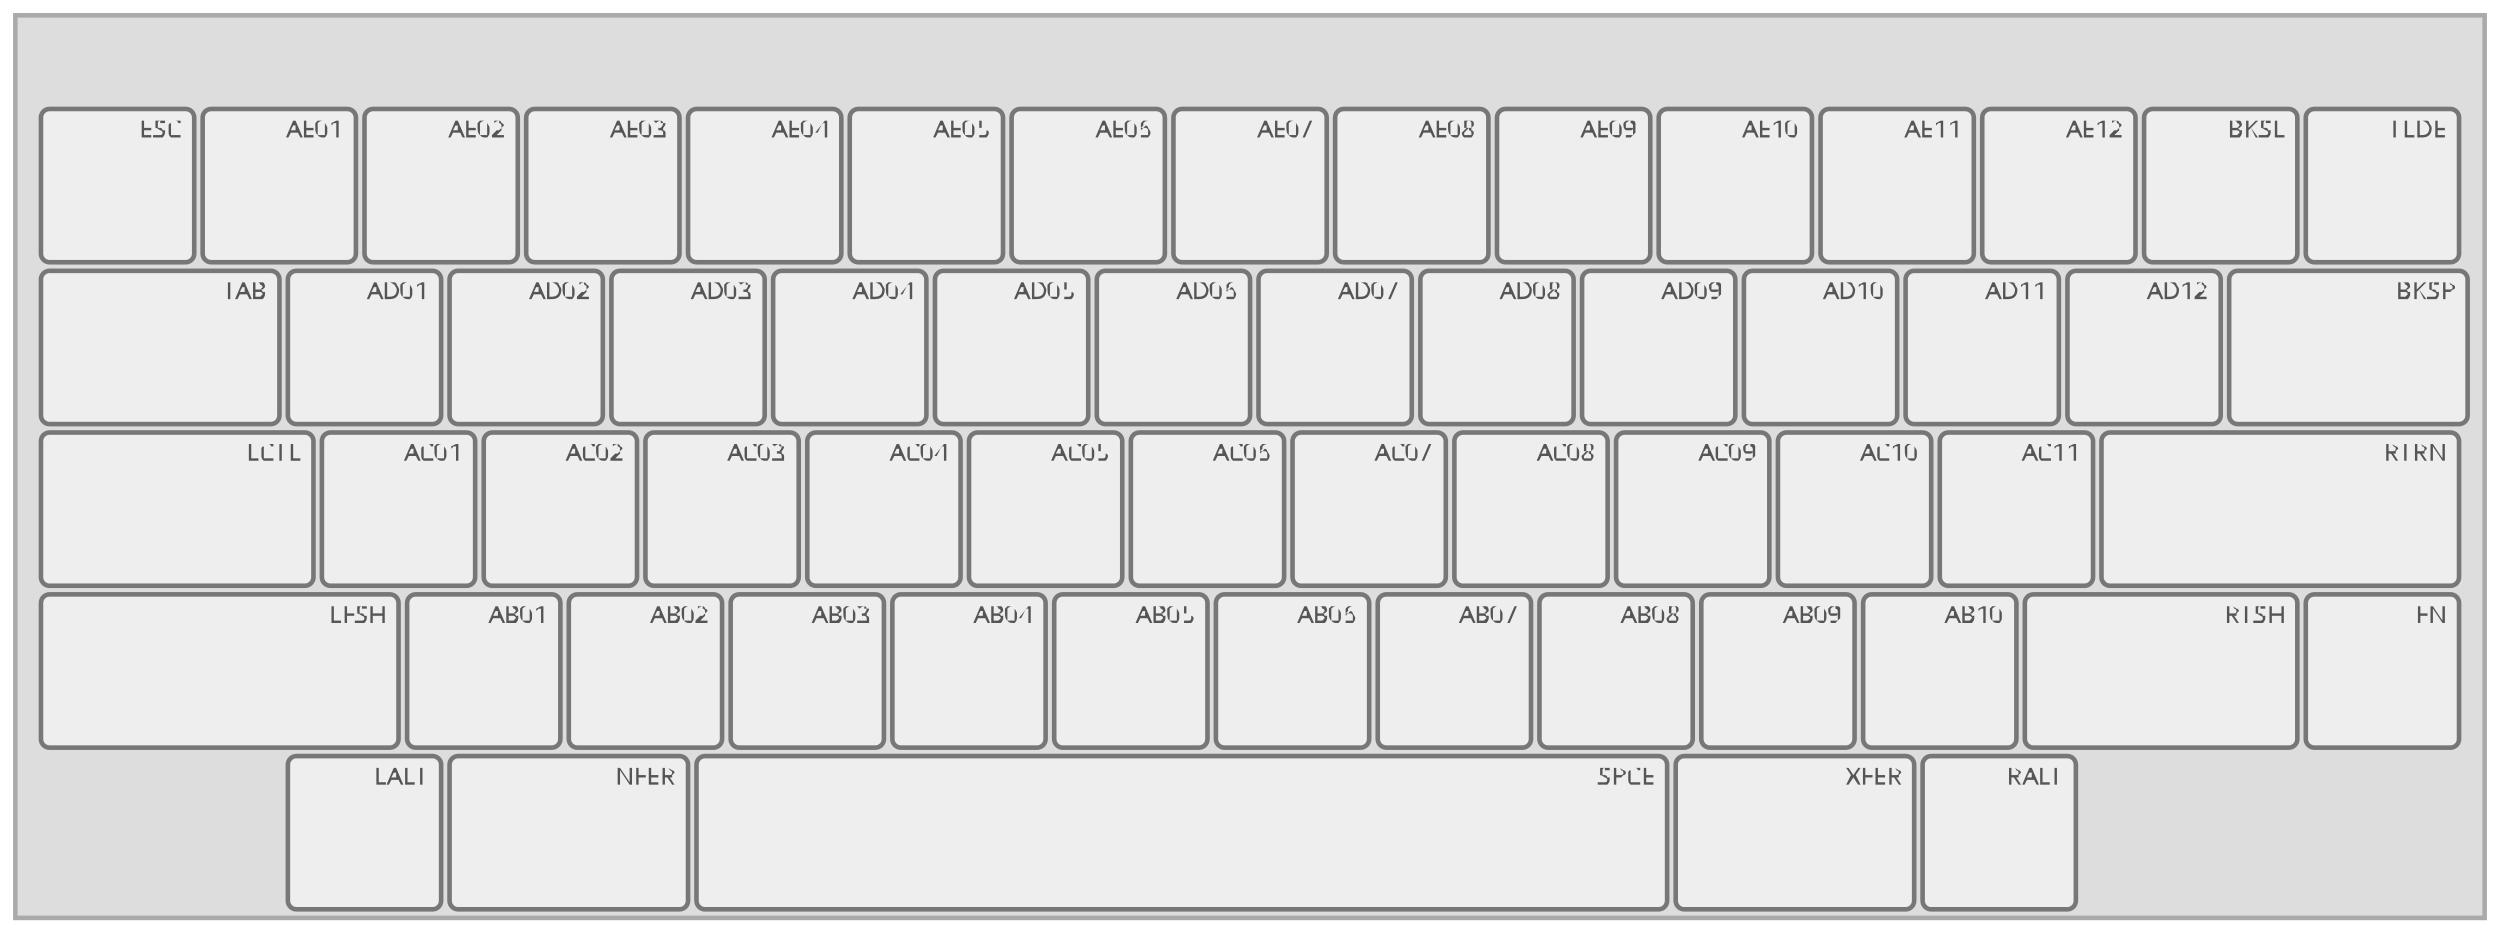
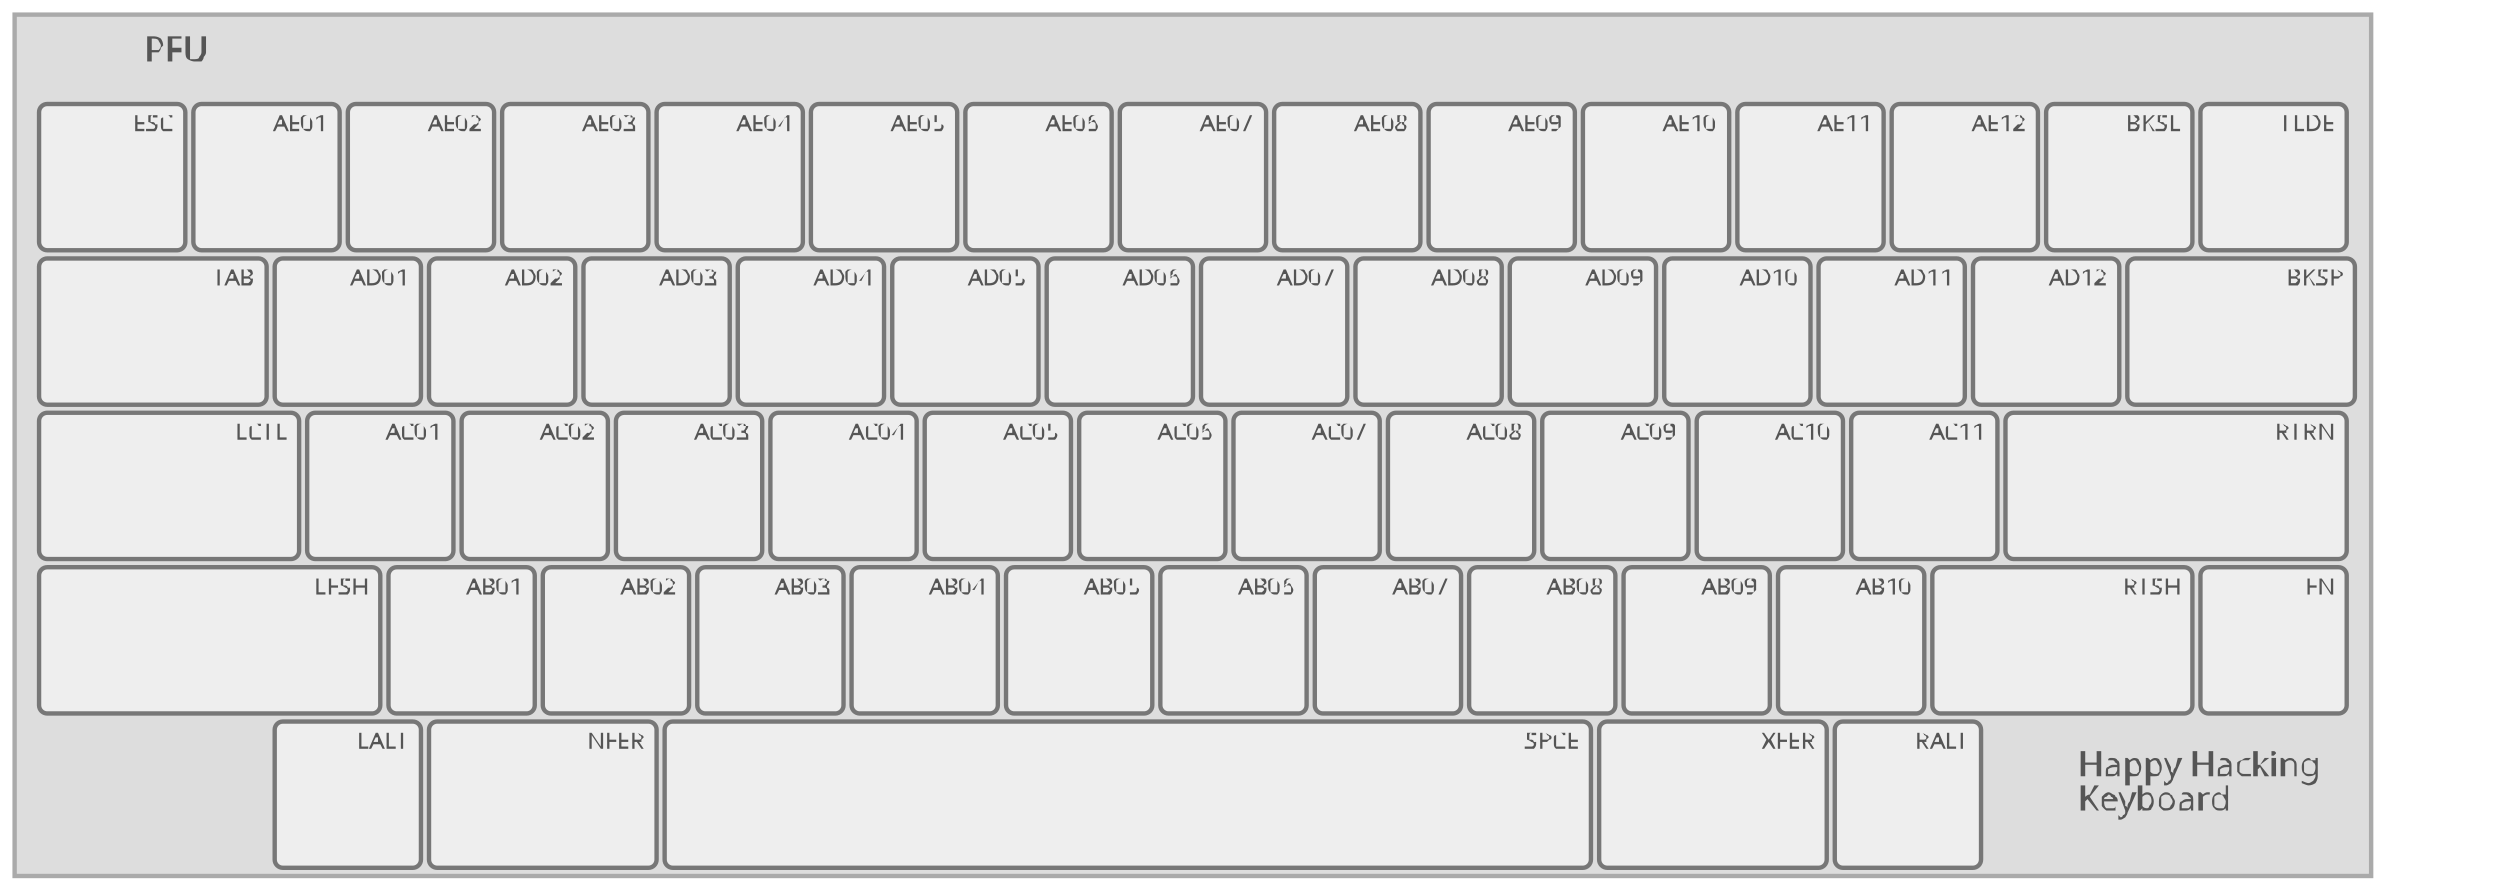
- <svg xmlns="http://www.w3.org/2000/svg" width="978.667" height="365.333" viewBox="-0.1 -0.1 16.311 6.089">
-   <style>.keyboard-frame { fill: var(--doodad-fill, #ddd); stroke: #aaa; stroke-width: 0.03; }.key { fill: var(--key-fill, #eee); stroke: #777; stroke-width: 0.03; }.key-id { fill: var(--key-id-fill, #555); font: 0.16px sans-serif; pointer-events: none; }</style>
+ <svg xmlns="http://www.w3.org/2000/svg" width="1025.5" height="365.333" viewBox="-0.1 -0.1 17.092 6.089">
+   <style>.keyboard-frame { fill: var(--doodad-fill, #ddd); stroke: #aaa; stroke-width: 0.03; }.key { fill: var(--key-fill, #eee); stroke: #777; stroke-width: 0.03; }.key-id { fill: var(--key-id-fill, #555); font: 0.16px sans-serif; pointer-events: none; }.indicator { fill: var(--indicator-off-fill, #777); stroke: #555; stroke-width: 0.02; }.label { fill: var(--label-fill, #555); font-family: sans-serif; pointer-events: none; }</style>
  <g id="keyboard-geometry">
    <g id="keyboard-decorations">
      <rect class="keyboard-frame" x="0" y="0" width="16.111" height="5.889" />
+       <text class="label" id="label-PFULabel" x="0.889" y="0.228" text-anchor="start" dominant-baseline="central" font-size="0.233" style="--label-fill: #333">
+         <tspan x="0.889" dy="0">PFU</tspan>
+       </text>
+       <text class="label" id="label-HHKLabel" x="14.111" y="5.117" text-anchor="start" dominant-baseline="central" font-size="0.233" style="--label-fill: #333">
+         <tspan x="14.111" dy="0">Happy Hacking</tspan>
+         <tspan x="14.111" dy="0.233">Keyboard</tspan>
+       </text>
    </g>
    <g id="keys">
      <g id="key-ESC" data-key-id="ESC" data-kbd-keycode="1">
        <rect class="key" x="0.167" y="0.611" width="1" height="1" rx="0.056" ry="0.056" />
      </g>
      <g id="key-AE01" data-key-id="AE01" data-kbd-keycode="2">
        <rect class="key" x="1.222" y="0.611" width="1" height="1" rx="0.056" ry="0.056" />
      </g>
      <g id="key-AE02" data-key-id="AE02" data-kbd-keycode="3">
        <rect class="key" x="2.278" y="0.611" width="1" height="1" rx="0.056" ry="0.056" />
      </g>
      <g id="key-AE03" data-key-id="AE03" data-kbd-keycode="4">
        <rect class="key" x="3.333" y="0.611" width="1" height="1" rx="0.056" ry="0.056" />
      </g>
      <g id="key-AE04" data-key-id="AE04" data-kbd-keycode="5">
        <rect class="key" x="4.389" y="0.611" width="1" height="1" rx="0.056" ry="0.056" />
      </g>
      <g id="key-AE05" data-key-id="AE05" data-kbd-keycode="6">
        <rect class="key" x="5.444" y="0.611" width="1" height="1" rx="0.056" ry="0.056" />
      </g>
      <g id="key-AE06" data-key-id="AE06" data-kbd-keycode="7">
        <rect class="key" x="6.5" y="0.611" width="1" height="1" rx="0.056" ry="0.056" />
      </g>
      <g id="key-AE07" data-key-id="AE07" data-kbd-keycode="8">
        <rect class="key" x="7.556" y="0.611" width="1" height="1" rx="0.056" ry="0.056" />
      </g>
      <g id="key-AE08" data-key-id="AE08" data-kbd-keycode="9">
        <rect class="key" x="8.611" y="0.611" width="1" height="1" rx="0.056" ry="0.056" />
      </g>
      <g id="key-AE09" data-key-id="AE09" data-kbd-keycode="10">
        <rect class="key" x="9.667" y="0.611" width="1" height="1" rx="0.056" ry="0.056" />
      </g>
      <g id="key-AE10" data-key-id="AE10" data-kbd-keycode="11">
        <rect class="key" x="10.722" y="0.611" width="1" height="1" rx="0.056" ry="0.056" />
      </g>
      <g id="key-AE11" data-key-id="AE11" data-kbd-keycode="12">
        <rect class="key" x="11.778" y="0.611" width="1" height="1" rx="0.056" ry="0.056" />
      </g>
      <g id="key-AE12" data-key-id="AE12" data-kbd-keycode="13">
        <rect class="key" x="12.833" y="0.611" width="1" height="1" rx="0.056" ry="0.056" />
      </g>
      <g id="key-BKSL" data-key-id="BKSL" data-kbd-keycode="43">
        <rect class="key" x="13.889" y="0.611" width="1" height="1" rx="0.056" ry="0.056" />
      </g>
      <g id="key-TLDE" data-key-id="TLDE" data-kbd-keycode="41">
        <rect class="key" x="14.944" y="0.611" width="1" height="1" rx="0.056" ry="0.056" />
      </g>
      <g id="key-TAB" data-key-id="TAB" data-kbd-keycode="15">
        <rect class="key" x="0.167" y="1.667" width="1.556" height="1" rx="0.056" ry="0.056" />
      </g>
      <g id="key-AD01" data-key-id="AD01" data-kbd-keycode="16">
        <rect class="key" x="1.778" y="1.667" width="1" height="1" rx="0.056" ry="0.056" />
      </g>
      <g id="key-AD02" data-key-id="AD02" data-kbd-keycode="17">
        <rect class="key" x="2.833" y="1.667" width="1" height="1" rx="0.056" ry="0.056" />
      </g>
      <g id="key-AD03" data-key-id="AD03" data-kbd-keycode="18">
        <rect class="key" x="3.889" y="1.667" width="1" height="1" rx="0.056" ry="0.056" />
      </g>
      <g id="key-AD04" data-key-id="AD04" data-kbd-keycode="19">
        <rect class="key" x="4.944" y="1.667" width="1" height="1" rx="0.056" ry="0.056" />
      </g>
      <g id="key-AD05" data-key-id="AD05" data-kbd-keycode="20">
        <rect class="key" x="6" y="1.667" width="1" height="1" rx="0.056" ry="0.056" />
      </g>
      <g id="key-AD06" data-key-id="AD06" data-kbd-keycode="21">
        <rect class="key" x="7.056" y="1.667" width="1" height="1" rx="0.056" ry="0.056" />
      </g>
      <g id="key-AD07" data-key-id="AD07" data-kbd-keycode="22">
        <rect class="key" x="8.111" y="1.667" width="1" height="1" rx="0.056" ry="0.056" />
      </g>
      <g id="key-AD08" data-key-id="AD08" data-kbd-keycode="23">
        <rect class="key" x="9.167" y="1.667" width="1" height="1" rx="0.056" ry="0.056" />
      </g>
      <g id="key-AD09" data-key-id="AD09" data-kbd-keycode="24">
        <rect class="key" x="10.222" y="1.667" width="1" height="1" rx="0.056" ry="0.056" />
      </g>
      <g id="key-AD10" data-key-id="AD10" data-kbd-keycode="25">
        <rect class="key" x="11.278" y="1.667" width="1" height="1" rx="0.056" ry="0.056" />
      </g>
      <g id="key-AD11" data-key-id="AD11" data-kbd-keycode="26">
        <rect class="key" x="12.333" y="1.667" width="1" height="1" rx="0.056" ry="0.056" />
      </g>
      <g id="key-AD12" data-key-id="AD12" data-kbd-keycode="27">
        <rect class="key" x="13.389" y="1.667" width="1" height="1" rx="0.056" ry="0.056" />
      </g>
      <g id="key-BKSP" data-key-id="BKSP" data-kbd-keycode="14">
        <rect class="key" x="14.444" y="1.667" width="1.556" height="1" rx="0.056" ry="0.056" />
      </g>
      <g id="key-LCTL" data-key-id="LCTL" data-kbd-keycode="29">
        <rect class="key" x="0.167" y="2.722" width="1.778" height="1" rx="0.056" ry="0.056" />
      </g>
      <g id="key-AC01" data-key-id="AC01" data-kbd-keycode="30">
        <rect class="key" x="2" y="2.722" width="1" height="1" rx="0.056" ry="0.056" />
      </g>
      <g id="key-AC02" data-key-id="AC02" data-kbd-keycode="31">
        <rect class="key" x="3.056" y="2.722" width="1" height="1" rx="0.056" ry="0.056" />
      </g>
      <g id="key-AC03" data-key-id="AC03" data-kbd-keycode="32">
        <rect class="key" x="4.111" y="2.722" width="1" height="1" rx="0.056" ry="0.056" />
      </g>
      <g id="key-AC04" data-key-id="AC04" data-kbd-keycode="33">
        <rect class="key" x="5.167" y="2.722" width="1" height="1" rx="0.056" ry="0.056" />
      </g>
      <g id="key-AC05" data-key-id="AC05" data-kbd-keycode="34">
        <rect class="key" x="6.222" y="2.722" width="1" height="1" rx="0.056" ry="0.056" />
      </g>
      <g id="key-AC06" data-key-id="AC06" data-kbd-keycode="35">
        <rect class="key" x="7.278" y="2.722" width="1" height="1" rx="0.056" ry="0.056" />
      </g>
      <g id="key-AC07" data-key-id="AC07" data-kbd-keycode="36">
        <rect class="key" x="8.333" y="2.722" width="1" height="1" rx="0.056" ry="0.056" />
      </g>
      <g id="key-AC08" data-key-id="AC08" data-kbd-keycode="37">
        <rect class="key" x="9.389" y="2.722" width="1" height="1" rx="0.056" ry="0.056" />
      </g>
      <g id="key-AC09" data-key-id="AC09" data-kbd-keycode="38">
        <rect class="key" x="10.444" y="2.722" width="1" height="1" rx="0.056" ry="0.056" />
      </g>
      <g id="key-AC10" data-key-id="AC10" data-kbd-keycode="39">
        <rect class="key" x="11.5" y="2.722" width="1" height="1" rx="0.056" ry="0.056" />
      </g>
      <g id="key-AC11" data-key-id="AC11" data-kbd-keycode="40">
        <rect class="key" x="12.556" y="2.722" width="1" height="1" rx="0.056" ry="0.056" />
      </g>
      <g id="key-RTRN" data-key-id="RTRN" data-kbd-keycode="28">
        <rect class="key" x="13.611" y="2.722" width="2.333" height="1" rx="0.056" ry="0.056" />
      </g>
      <g id="key-LFSH" data-key-id="LFSH" data-kbd-keycode="42">
        <rect class="key" x="0.167" y="3.778" width="2.333" height="1" rx="0.056" ry="0.056" />
      </g>
      <g id="key-AB01" data-key-id="AB01" data-kbd-keycode="44">
        <rect class="key" x="2.556" y="3.778" width="1" height="1" rx="0.056" ry="0.056" />
      </g>
      <g id="key-AB02" data-key-id="AB02" data-kbd-keycode="45">
        <rect class="key" x="3.611" y="3.778" width="1" height="1" rx="0.056" ry="0.056" />
      </g>
      <g id="key-AB03" data-key-id="AB03" data-kbd-keycode="46">
        <rect class="key" x="4.667" y="3.778" width="1" height="1" rx="0.056" ry="0.056" />
      </g>
      <g id="key-AB04" data-key-id="AB04" data-kbd-keycode="47">
        <rect class="key" x="5.722" y="3.778" width="1" height="1" rx="0.056" ry="0.056" />
      </g>
      <g id="key-AB05" data-key-id="AB05" data-kbd-keycode="48">
        <rect class="key" x="6.778" y="3.778" width="1" height="1" rx="0.056" ry="0.056" />
      </g>
      <g id="key-AB06" data-key-id="AB06" data-kbd-keycode="49">
        <rect class="key" x="7.833" y="3.778" width="1" height="1" rx="0.056" ry="0.056" />
      </g>
      <g id="key-AB07" data-key-id="AB07" data-kbd-keycode="50">
        <rect class="key" x="8.889" y="3.778" width="1" height="1" rx="0.056" ry="0.056" />
      </g>
      <g id="key-AB08" data-key-id="AB08" data-kbd-keycode="51">
        <rect class="key" x="9.944" y="3.778" width="1" height="1" rx="0.056" ry="0.056" />
      </g>
      <g id="key-AB09" data-key-id="AB09" data-kbd-keycode="52">
        <rect class="key" x="11" y="3.778" width="1" height="1" rx="0.056" ry="0.056" />
      </g>
      <g id="key-AB10" data-key-id="AB10" data-kbd-keycode="53">
        <rect class="key" x="12.056" y="3.778" width="1" height="1" rx="0.056" ry="0.056" />
      </g>
      <g id="key-RTSH" data-key-id="RTSH" data-kbd-keycode="54">
        <rect class="key" x="13.111" y="3.778" width="1.778" height="1" rx="0.056" ry="0.056" />
      </g>
      <g id="key-FN" data-key-id="FN" data-kbd-keycode="">
        <rect class="key" x="14.944" y="3.778" width="1" height="1" rx="0.056" ry="0.056" style="--key-fill: #555" />
      </g>
      <g id="key-LALT" data-key-id="LALT" data-kbd-keycode="56">
        <rect class="key" x="1.778" y="4.833" width="1" height="1" rx="0.056" ry="0.056" />
      </g>
      <g id="key-NFER" data-key-id="NFER" data-kbd-keycode="123">
        <rect class="key" x="2.833" y="4.833" width="1.556" height="1" rx="0.056" ry="0.056" />
      </g>
      <g id="key-SPCE" data-key-id="SPCE" data-kbd-keycode="57">
        <rect class="key" x="4.444" y="4.833" width="6.333" height="1" rx="0.056" ry="0.056" />
      </g>
      <g id="key-XFER" data-key-id="XFER" data-kbd-keycode="121">
        <rect class="key" x="10.833" y="4.833" width="1.556" height="1" rx="0.056" ry="0.056" />
      </g>
      <g id="key-RALT" data-key-id="RALT" data-kbd-keycode="100">
        <rect class="key" x="12.444" y="4.833" width="1" height="1" rx="0.056" ry="0.056" />
      </g>
    </g>
  </g>
  <g id="factory-legends">
    <text class="key-id" x="1.087" y="0.671" text-anchor="end" dominant-baseline="hanging">ESC</text>
    <text class="key-id" x="2.142" y="0.671" text-anchor="end" dominant-baseline="hanging">AE01</text>
    <text class="key-id" x="3.198" y="0.671" text-anchor="end" dominant-baseline="hanging">AE02</text>
    <text class="key-id" x="4.253" y="0.671" text-anchor="end" dominant-baseline="hanging">AE03</text>
    <text class="key-id" x="5.309" y="0.671" text-anchor="end" dominant-baseline="hanging">AE04</text>
    <text class="key-id" x="6.364" y="0.671" text-anchor="end" dominant-baseline="hanging">AE05</text>
    <text class="key-id" x="7.42" y="0.671" text-anchor="end" dominant-baseline="hanging">AE06</text>
    <text class="key-id" x="8.476" y="0.671" text-anchor="end" dominant-baseline="hanging">AE07</text>
    <text class="key-id" x="9.531" y="0.671" text-anchor="end" dominant-baseline="hanging">AE08</text>
    <text class="key-id" x="10.587" y="0.671" text-anchor="end" dominant-baseline="hanging">AE09</text>
    <text class="key-id" x="11.642" y="0.671" text-anchor="end" dominant-baseline="hanging">AE10</text>
    <text class="key-id" x="12.698" y="0.671" text-anchor="end" dominant-baseline="hanging">AE11</text>
    <text class="key-id" x="13.753" y="0.671" text-anchor="end" dominant-baseline="hanging">AE12</text>
    <text class="key-id" x="14.809" y="0.671" text-anchor="end" dominant-baseline="hanging">BKSL</text>
    <text class="key-id" x="15.864" y="0.671" text-anchor="end" dominant-baseline="hanging">TLDE</text>
    <text class="key-id" x="1.642" y="1.727" text-anchor="end" dominant-baseline="hanging">TAB</text>
    <text class="key-id" x="2.698" y="1.727" text-anchor="end" dominant-baseline="hanging">AD01</text>
    <text class="key-id" x="3.753" y="1.727" text-anchor="end" dominant-baseline="hanging">AD02</text>
    <text class="key-id" x="4.809" y="1.727" text-anchor="end" dominant-baseline="hanging">AD03</text>
    <text class="key-id" x="5.864" y="1.727" text-anchor="end" dominant-baseline="hanging">AD04</text>
    <text class="key-id" x="6.92" y="1.727" text-anchor="end" dominant-baseline="hanging">AD05</text>
    <text class="key-id" x="7.976" y="1.727" text-anchor="end" dominant-baseline="hanging">AD06</text>
    <text class="key-id" x="9.031" y="1.727" text-anchor="end" dominant-baseline="hanging">AD07</text>
    <text class="key-id" x="10.087" y="1.727" text-anchor="end" dominant-baseline="hanging">AD08</text>
    <text class="key-id" x="11.142" y="1.727" text-anchor="end" dominant-baseline="hanging">AD09</text>
    <text class="key-id" x="12.198" y="1.727" text-anchor="end" dominant-baseline="hanging">AD10</text>
    <text class="key-id" x="13.253" y="1.727" text-anchor="end" dominant-baseline="hanging">AD11</text>
    <text class="key-id" x="14.309" y="1.727" text-anchor="end" dominant-baseline="hanging">AD12</text>
    <text class="key-id" x="15.92" y="1.727" text-anchor="end" dominant-baseline="hanging">BKSP</text>
    <text class="key-id" x="1.864" y="2.782" text-anchor="end" dominant-baseline="hanging">LCTL</text>
    <text class="key-id" x="2.92" y="2.782" text-anchor="end" dominant-baseline="hanging">AC01</text>
    <text class="key-id" x="3.976" y="2.782" text-anchor="end" dominant-baseline="hanging">AC02</text>
    <text class="key-id" x="5.031" y="2.782" text-anchor="end" dominant-baseline="hanging">AC03</text>
    <text class="key-id" x="6.087" y="2.782" text-anchor="end" dominant-baseline="hanging">AC04</text>
    <text class="key-id" x="7.142" y="2.782" text-anchor="end" dominant-baseline="hanging">AC05</text>
    <text class="key-id" x="8.198" y="2.782" text-anchor="end" dominant-baseline="hanging">AC06</text>
    <text class="key-id" x="9.253" y="2.782" text-anchor="end" dominant-baseline="hanging">AC07</text>
    <text class="key-id" x="10.309" y="2.782" text-anchor="end" dominant-baseline="hanging">AC08</text>
    <text class="key-id" x="11.364" y="2.782" text-anchor="end" dominant-baseline="hanging">AC09</text>
    <text class="key-id" x="12.42" y="2.782" text-anchor="end" dominant-baseline="hanging">AC10</text>
    <text class="key-id" x="13.476" y="2.782" text-anchor="end" dominant-baseline="hanging">AC11</text>
    <text class="key-id" x="15.864" y="2.782" text-anchor="end" dominant-baseline="hanging">RTRN</text>
    <text class="key-id" x="2.42" y="3.838" text-anchor="end" dominant-baseline="hanging">LFSH</text>
    <text class="key-id" x="3.476" y="3.838" text-anchor="end" dominant-baseline="hanging">AB01</text>
    <text class="key-id" x="4.531" y="3.838" text-anchor="end" dominant-baseline="hanging">AB02</text>
    <text class="key-id" x="5.587" y="3.838" text-anchor="end" dominant-baseline="hanging">AB03</text>
    <text class="key-id" x="6.642" y="3.838" text-anchor="end" dominant-baseline="hanging">AB04</text>
    <text class="key-id" x="7.698" y="3.838" text-anchor="end" dominant-baseline="hanging">AB05</text>
    <text class="key-id" x="8.753" y="3.838" text-anchor="end" dominant-baseline="hanging">AB06</text>
    <text class="key-id" x="9.809" y="3.838" text-anchor="end" dominant-baseline="hanging">AB07</text>
    <text class="key-id" x="10.864" y="3.838" text-anchor="end" dominant-baseline="hanging">AB08</text>
    <text class="key-id" x="11.92" y="3.838" text-anchor="end" dominant-baseline="hanging">AB09</text>
    <text class="key-id" x="12.976" y="3.838" text-anchor="end" dominant-baseline="hanging">AB10</text>
    <text class="key-id" x="14.809" y="3.838" text-anchor="end" dominant-baseline="hanging">RTSH</text>
    <text class="key-id" x="15.864" y="3.838" text-anchor="end" dominant-baseline="hanging" style="--key-id-fill: #eee">FN</text>
    <text class="key-id" x="2.698" y="4.893" text-anchor="end" dominant-baseline="hanging">LALT</text>
    <text class="key-id" x="4.309" y="4.893" text-anchor="end" dominant-baseline="hanging">NFER</text>
    <text class="key-id" x="10.698" y="4.893" text-anchor="end" dominant-baseline="hanging">SPCE</text>
    <text class="key-id" x="12.309" y="4.893" text-anchor="end" dominant-baseline="hanging">XFER</text>
    <text class="key-id" x="13.364" y="4.893" text-anchor="end" dominant-baseline="hanging">RALT</text>
  </g>
  <g id="overlay-legends" />
</svg>
